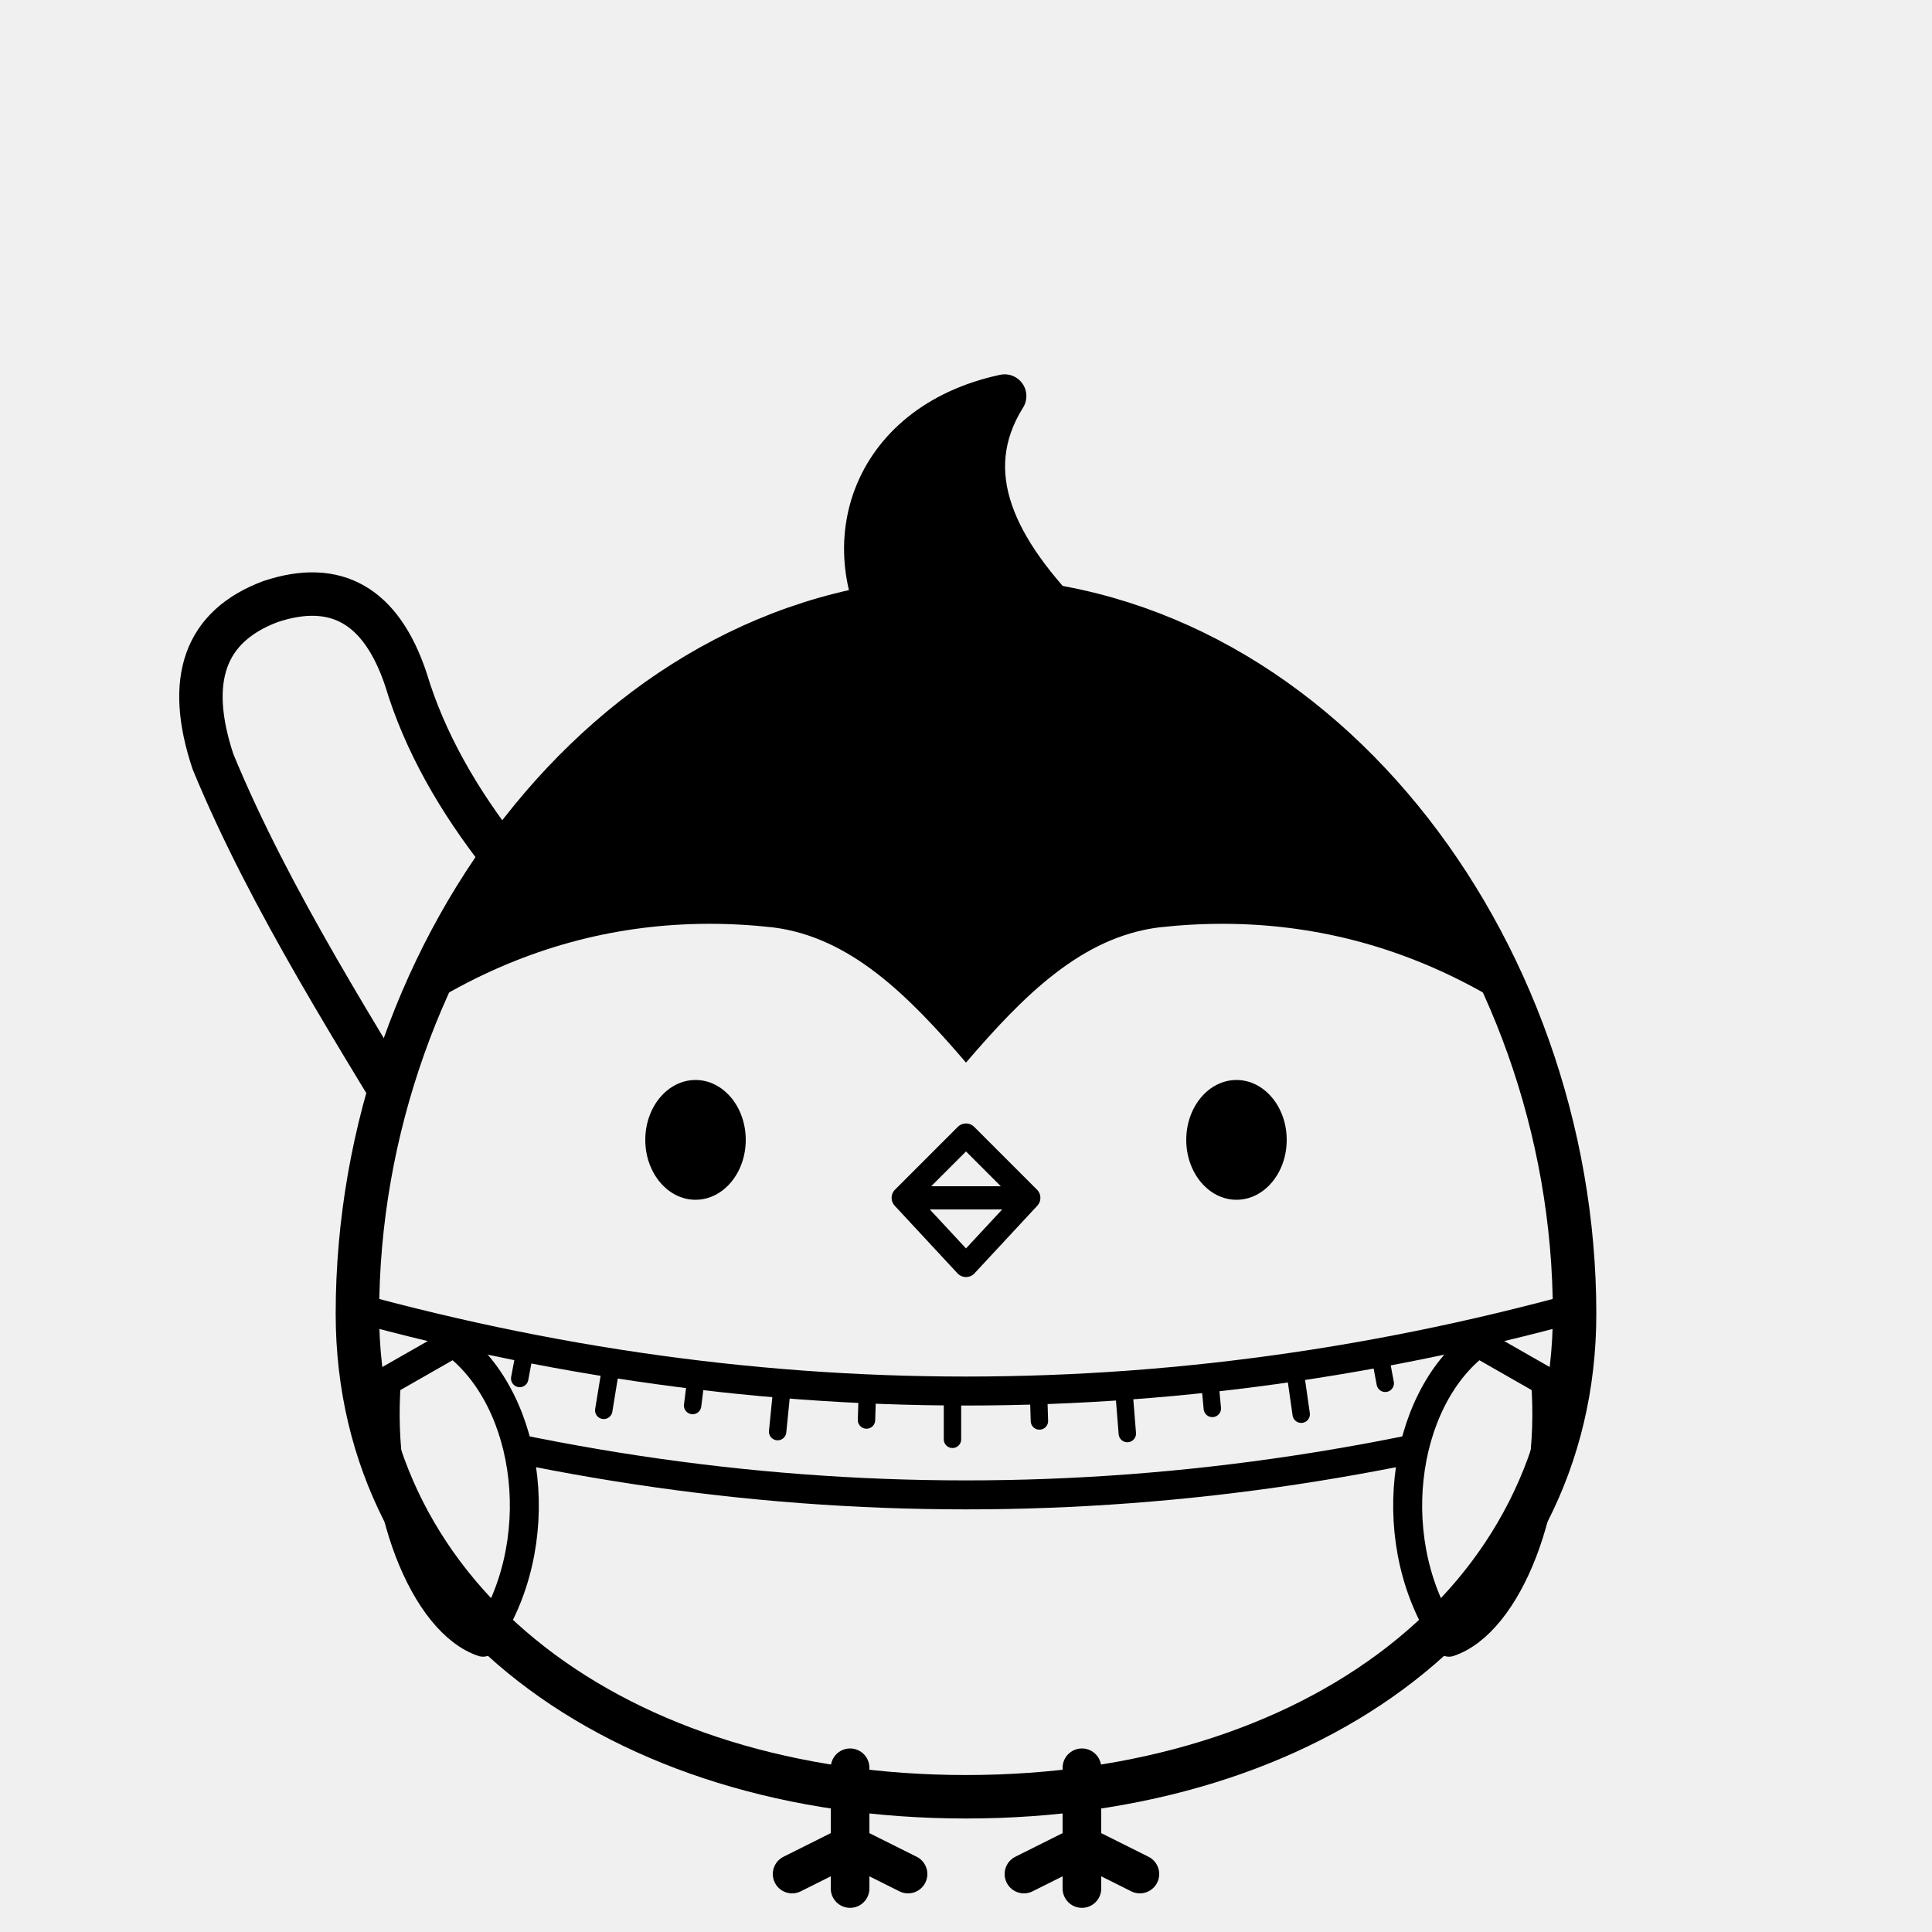
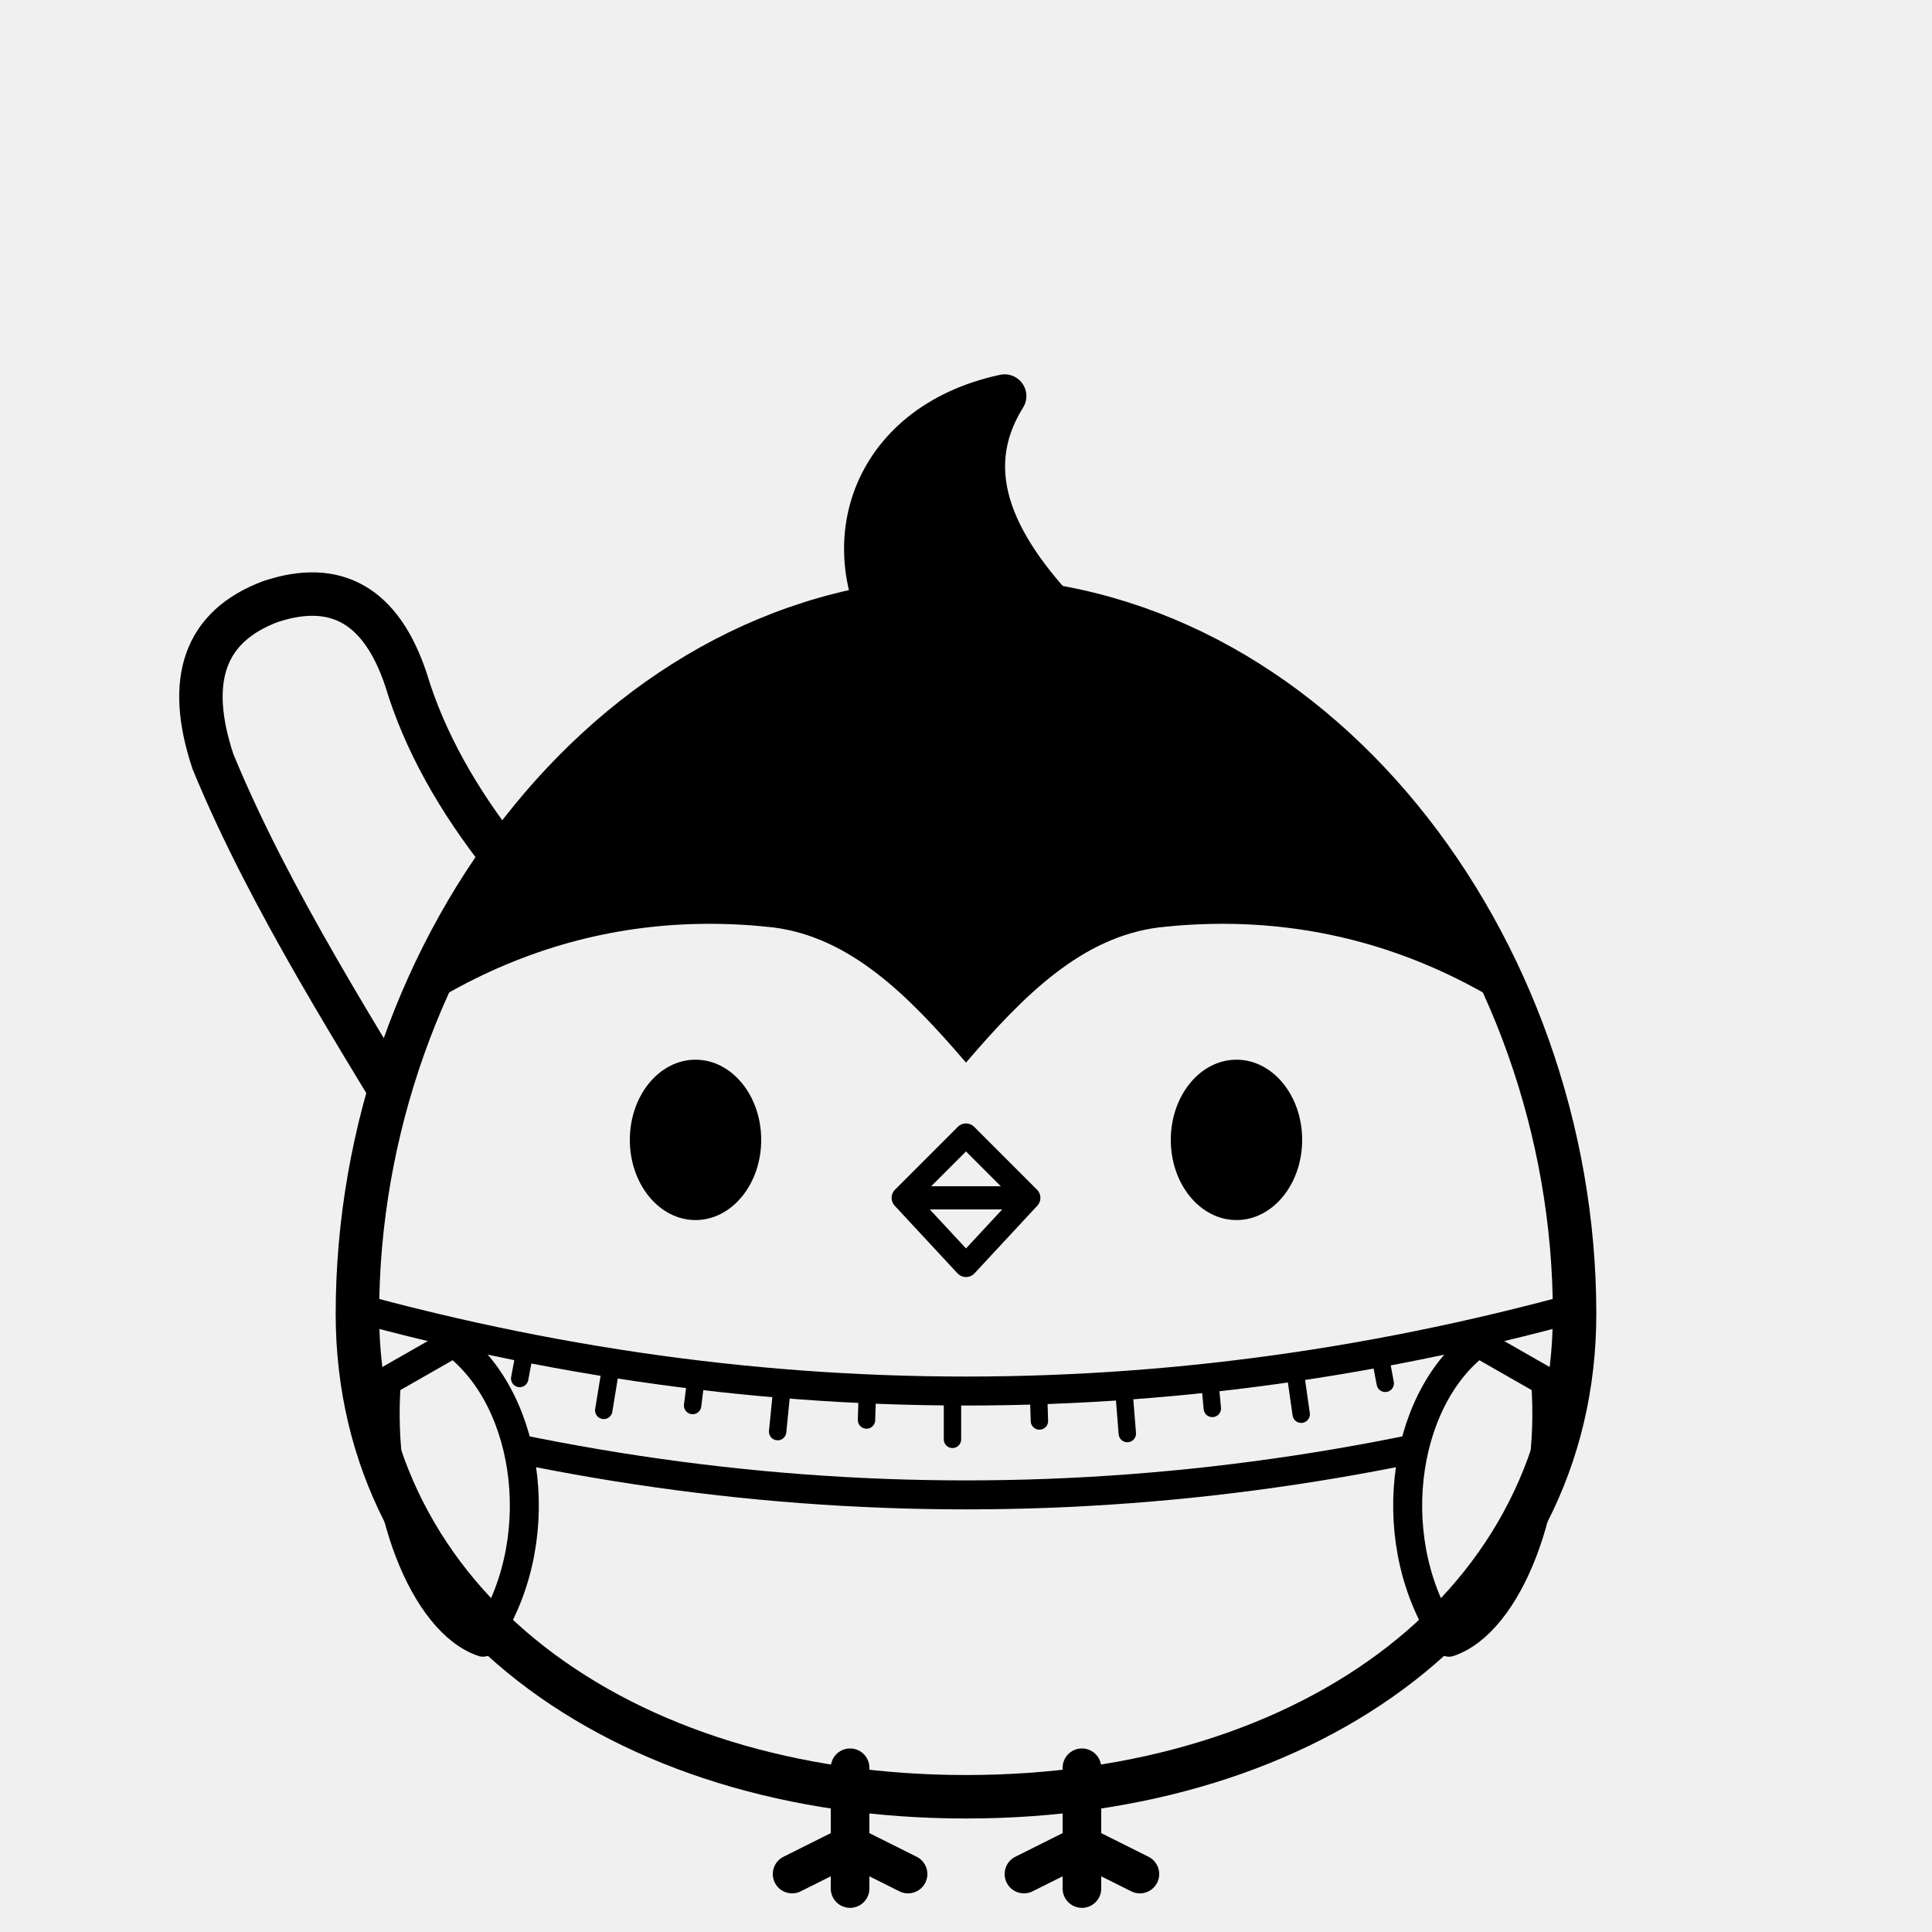
<svg xmlns="http://www.w3.org/2000/svg" viewBox="0 0 200 200" width="200" height="200" role="img" aria-labelledby="t d">
  <defs>
    <clipPath id="mono-body">
      <path d="M100 62 C 136 62, 163 98, 163 136 C 163 166, 136 186, 100 186 C 64 186, 37 166, 37 136 C 37 98, 64 62, 100 62 Z" />
    </clipPath>
    <mask id="mono-body-out" maskUnits="userSpaceOnUse" x="-10" y="-10" width="220" height="220">
      <rect x="-10" y="-10" width="220" height="220" fill="#fff" />
      <path d="M100 62 C 136 62, 163 98, 163 136 C 163 166, 136 186, 100 186 C 64 186, 37 166, 37 136 C 37 98, 64 62, 100 62 Z" fill="#000" />
    </mask>
    <mask id="mono-body-wing" maskUnits="userSpaceOnUse" x="-10" y="-10" width="220" height="220">
      <rect x="-10" y="-10" width="220" height="220" fill="#fff" />
      <path d="M47 139 C 55 145, 57 160, 50 170 C 44 168, 39 156, 40 143 Z" fill="#000" />
      <path d="M153 139 C 145 145, 143 160, 150 170 C 156 168, 161 156, 160 143 Z" fill="#000" />
    </mask>
  </defs>
  <g fill="none" stroke="currentColor" stroke-width="4.5" stroke-linecap="round" stroke-linejoin="round">
    <g class="feet">
      <path d="M88 183 L88 191 M82 194 L88 191 L94 194 M88 191 L88 195.5" stroke="currentColor" stroke-width="4" stroke-linecap="round" stroke-linejoin="round" fill="none" />
      <path d="M112 183 L112 191 M106 194 L112 191 L118 194 M112 191 L112 195.5" stroke="currentColor" stroke-width="4" stroke-linecap="round" stroke-linejoin="round" fill="none" />
    </g>
    <g mask="url(#mono-body-out)">
      <g transform="translate(9.3 16.8) scale(.85)">
        <path d="M70 104 L42 122 C 33 107, 22 90, 15 73 Q 10 58 22 53.5 Q 34 49.5 38.5 63 C 43 78, 55 92, 70 104 Z" stroke-width="5.29" />
      </g>
    </g>
    <path d="M93 67 C 86 57, 90 44, 104 41 C 99 49, 103 57, 111 65 Z" fill="currentColor" mask="url(#mono-body-out)" />
    <path d="M100 62 C 136 62, 163 98, 163 136 C 163 166, 136 186, 100 186 C 64 186, 37 166, 37 136 C 37 98, 64 62, 100 62 Z" />
    <g clip-path="url(#mono-body)">
      <path d="M28 118 C 44 100, 62 94, 80 96 C 88 97, 94 103, 100 110 C 106 103, 112 97, 120 96 C 138 94, 156 100, 172 118 L172 40 L28 40 Z" fill="currentColor" stroke="none" />
      <g mask="url(#mono-body-wing)" stroke-width="3">
        <path d="M32 134 Q100 154 168 134" />
        <path d="M32 144.5 Q100 165 168 144.5" />
        <path d="M45.6 137.6 L44.5 142.5 M54.4 139.5 L53.8 142.7 M63.3 141.1 L62.5 146 M72.1 142.3 L71.7 145.5 M81 143.2 L80.5 148.2 M89.8 143.8 L89.7 147 M98.6 144 L98.6 149 M107.5 143.9 L107.6 147.1 M116.3 143.4 L116.7 148.4 M125.2 142.6 L125.5 145.8 M134 141.5 L134.7 146.4 M142.8 140 L143.4 143.2 M151.7 138.2 L152.8 143.1" stroke-width="1.8" />
      </g>
    </g>
    <path d="M47 139 C 55 145, 57 160, 50 170 C 44 168, 39 156, 40 143 Z" stroke-width="3" />
    <path d="M153 139 C 145 145, 143 160, 150 170 C 156 168, 161 156, 160 143 Z" stroke-width="3" />
  </g>
-   <ellipse cx="72" cy="118" rx="5.2" ry="6.2" fill="currentColor" />
-   <ellipse cx="128" cy="118" rx="5.2" ry="6.2" fill="currentColor" />
+   <ellipse cx="72" cy="118" rx="6.8" ry="8.3" fill="currentColor" />
+   <ellipse cx="128" cy="118" rx="6.8" ry="8.3" fill="currentColor" />
  <path d="M93.5 124 L100 117.5 L106.5 124 L100 131 Z M93.5 124 L106.5 124" fill="none" stroke="currentColor" stroke-width="2.4" stroke-linejoin="round" />
</svg>
